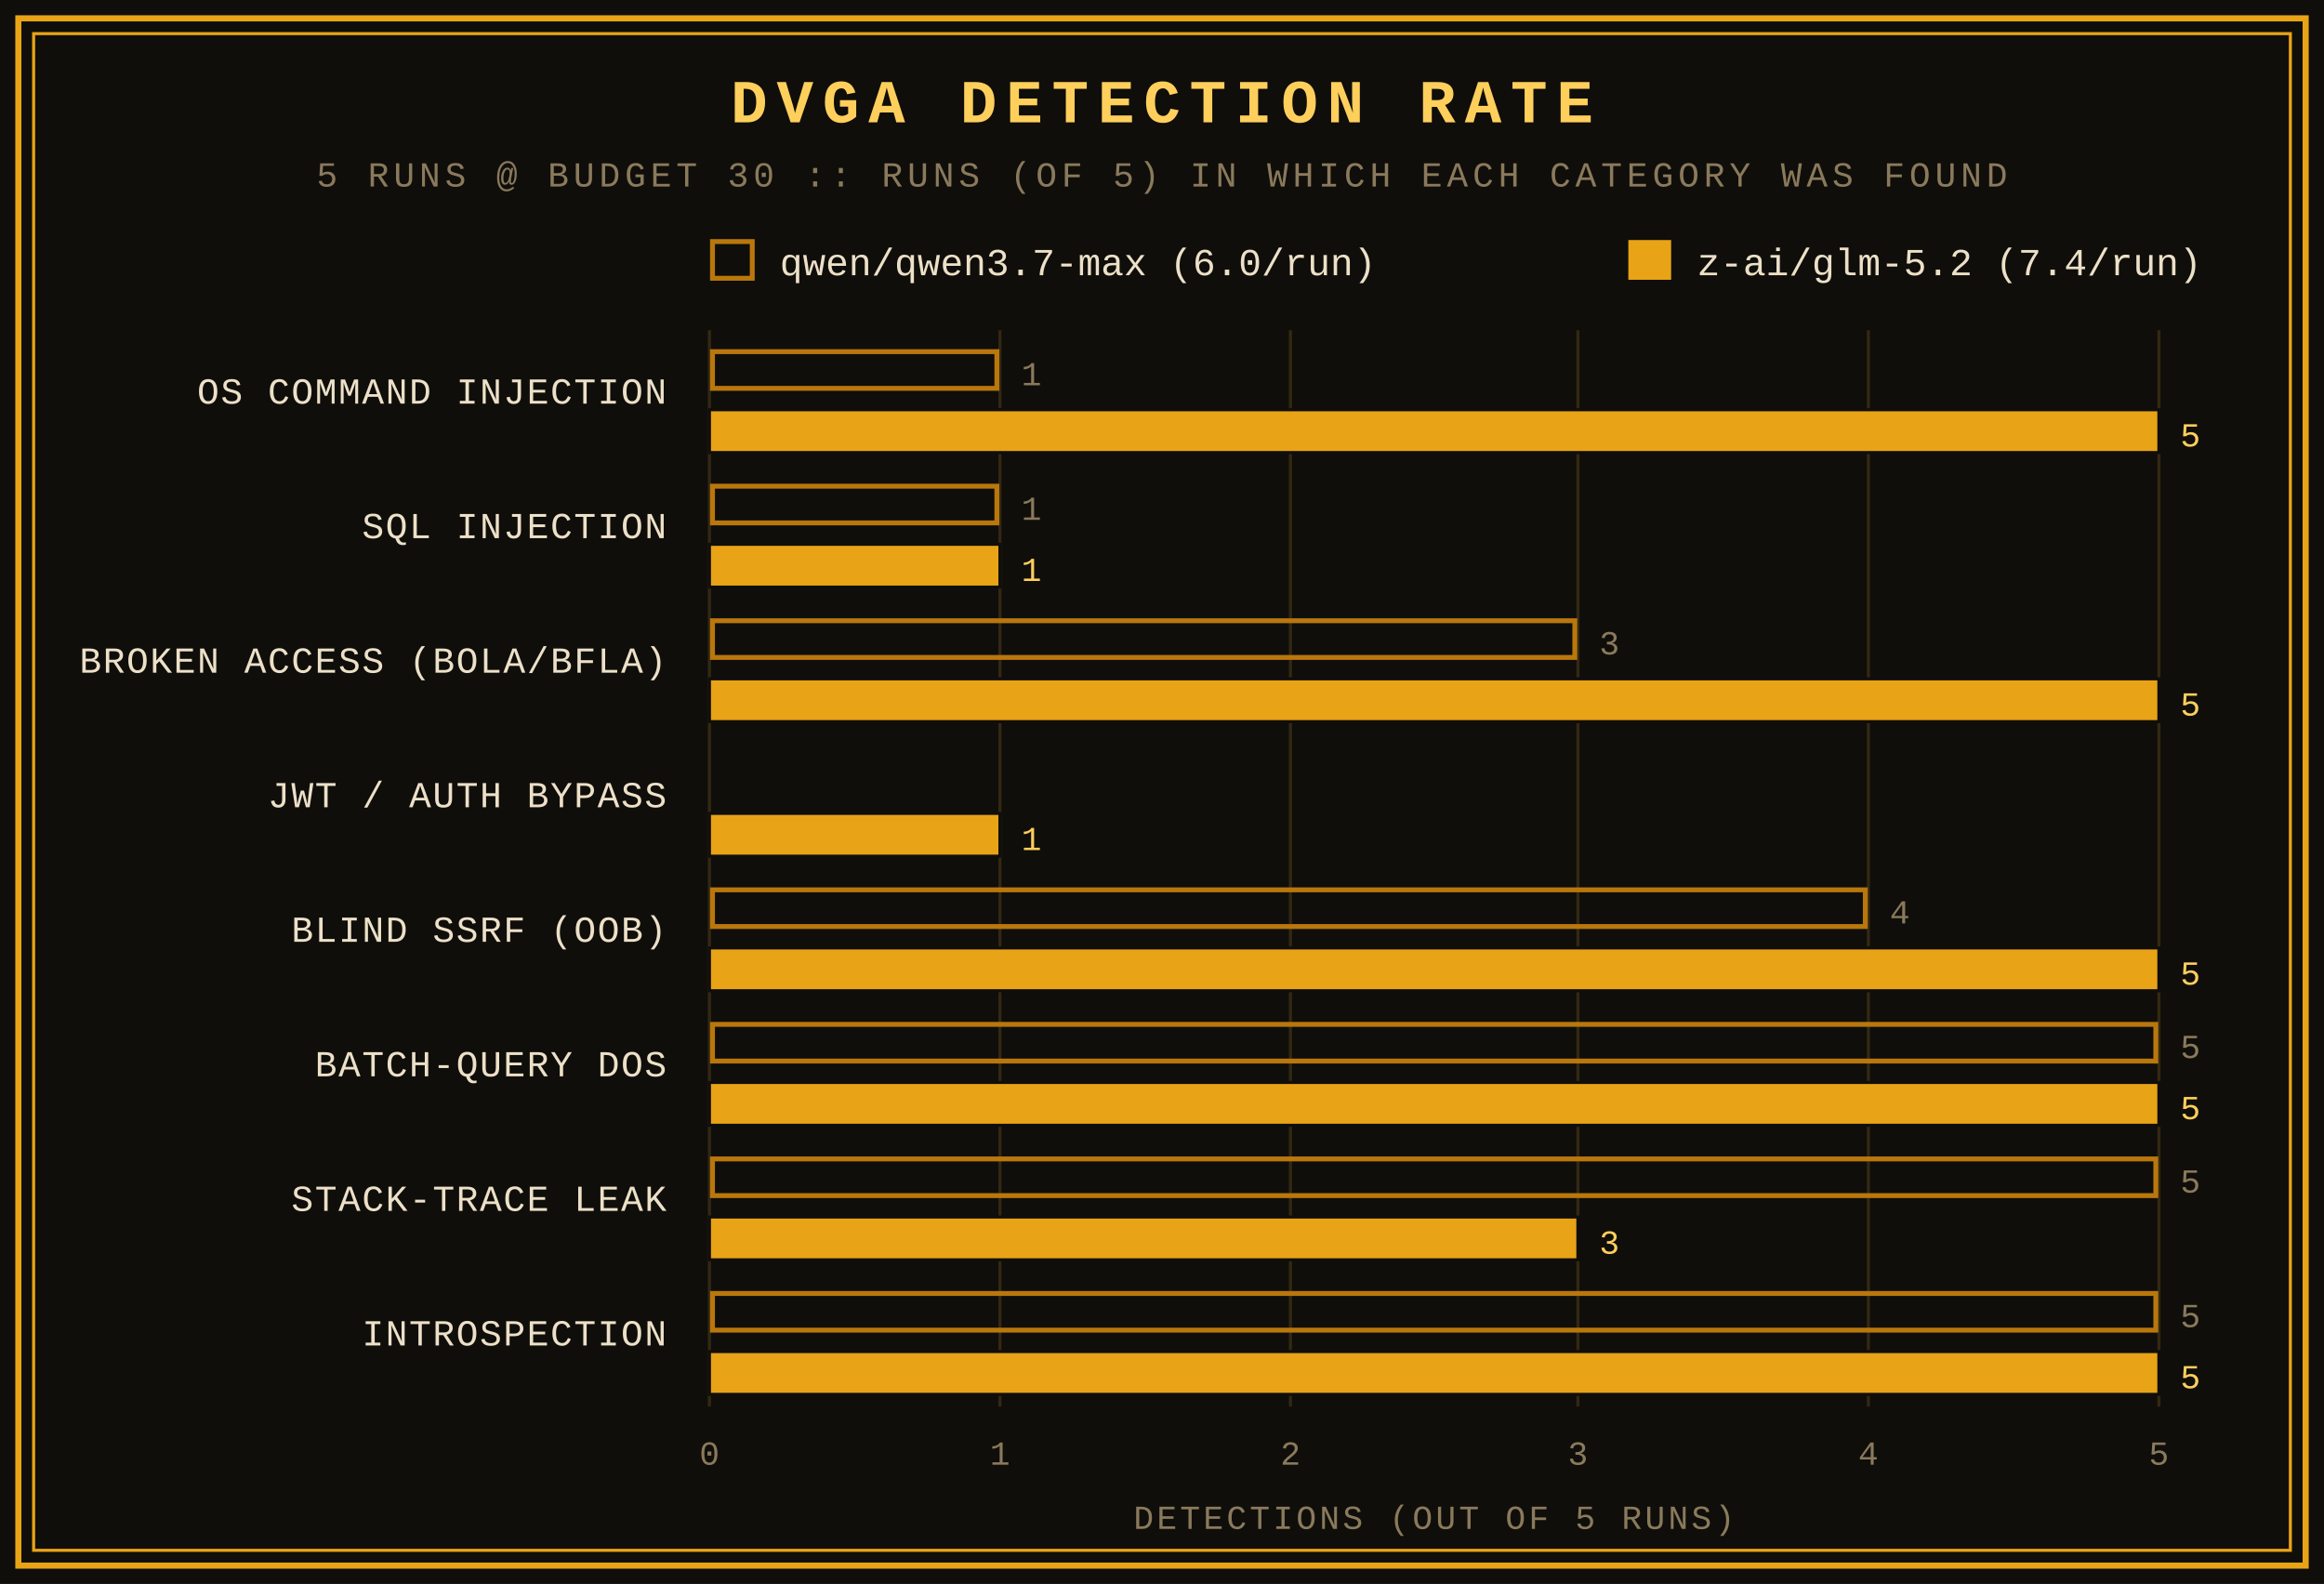
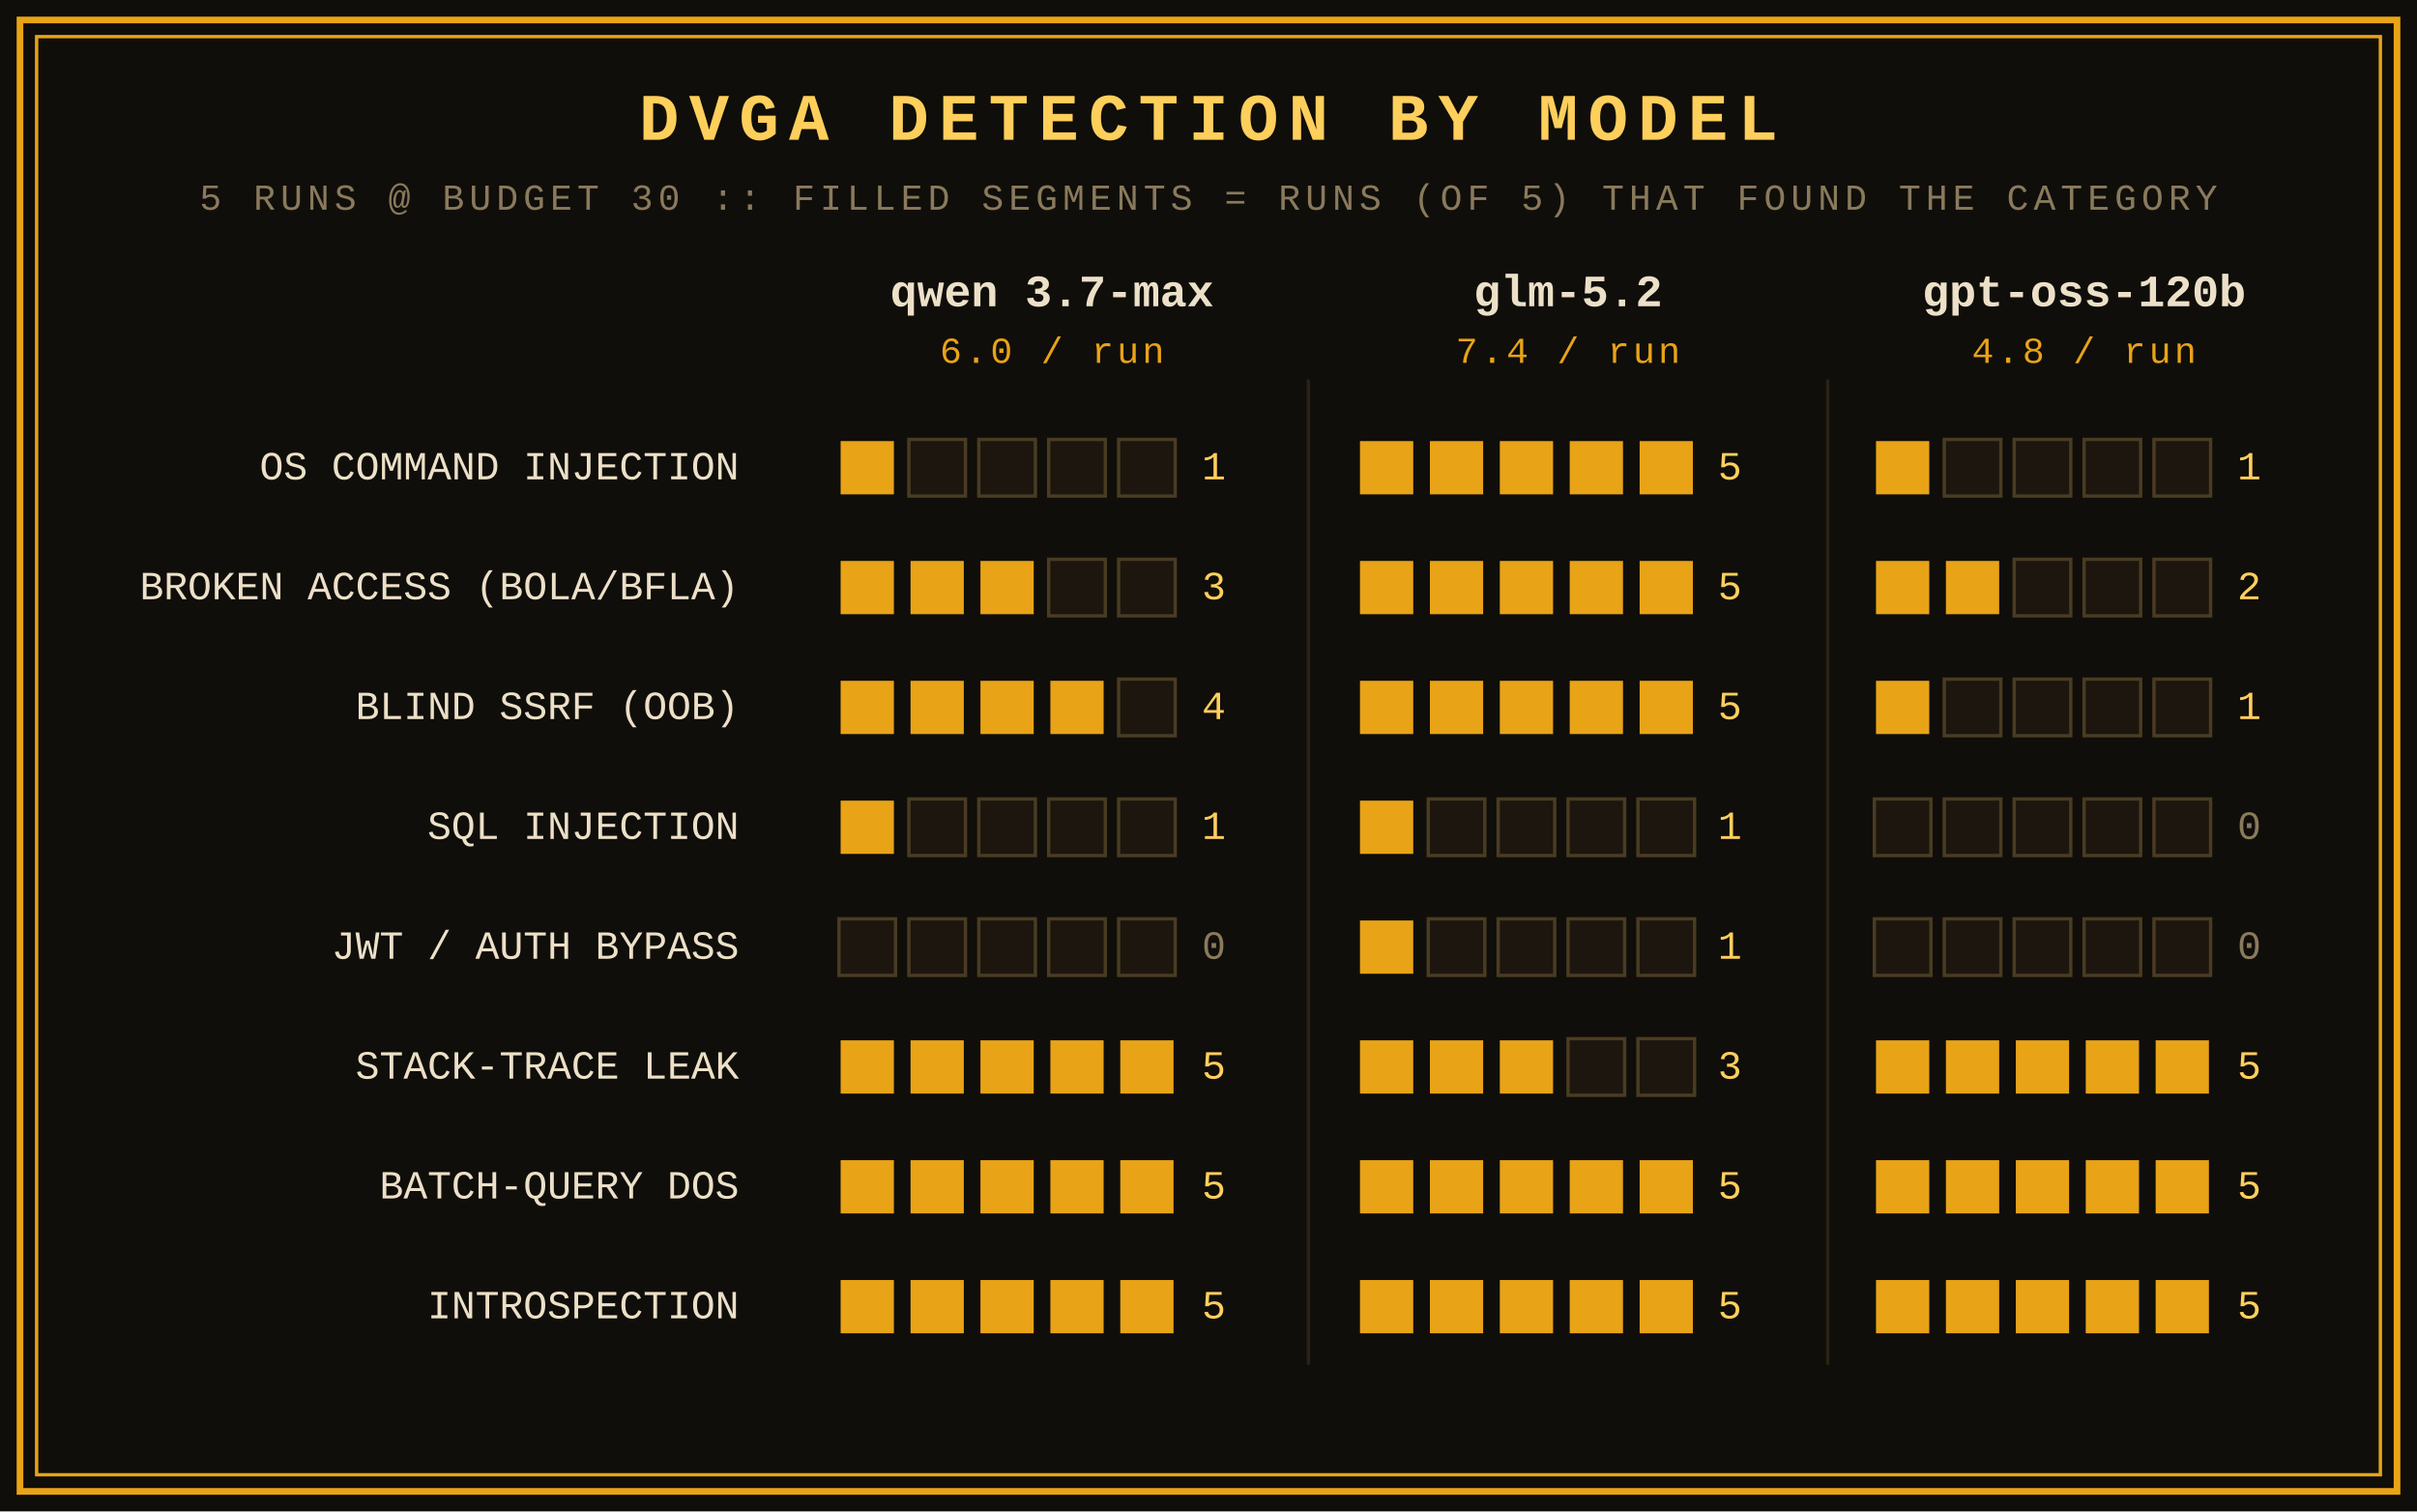
- <svg xmlns="http://www.w3.org/2000/svg" viewBox="0 0 760 518" font-family="ui-monospace, 'Courier New', monospace">
-   <rect width="760" height="518" fill="#100e0a" />
-   <rect x="6" y="6" width="748" height="506" fill="none" stroke="#e8a317" stroke-width="2" />
-   <rect x="11" y="11" width="738" height="496" fill="none" stroke="#e8a317" stroke-width="1" />
-   <text x="380" y="40" fill="#ffcf5c" font-size="20" font-weight="bold" text-anchor="middle" letter-spacing="3">DVGA DETECTION RATE</text>
-   <text x="380" y="61" fill="#8a7a5c" font-size="11.5" text-anchor="middle" letter-spacing="1.5">5 RUNS @ BUDGET 30  ::  RUNS (OF 5) IN WHICH EACH CATEGORY WAS FOUND</text>
-   <rect x="233" y="79" width="13" height="12" fill="none" stroke="#b9770c" stroke-width="1.6" />
-   <text x="255" y="90" fill="#ece0c8" font-size="12.5">qwen/qwen3.7-max  (6.0/run)</text>
-   <rect x="532" y="78" width="15" height="14" fill="#e8a317" stroke="#100e0a" stroke-width="1" />
-   <text x="555" y="90" fill="#ece0c8" font-size="12.5">z-ai/glm-5.2  (7.4/run)</text>
-   <line x1="232" y1="108" x2="232" y2="460" stroke="#332813" stroke-width="1" />
-   <text x="232" y="479" fill="#8a7a5c" font-size="11" text-anchor="middle">0</text>
-   <line x1="327" y1="108" x2="327" y2="460" stroke="#332813" stroke-width="1" />
-   <text x="327" y="479" fill="#8a7a5c" font-size="11" text-anchor="middle">1</text>
-   <line x1="422" y1="108" x2="422" y2="460" stroke="#332813" stroke-width="1" />
-   <text x="422" y="479" fill="#8a7a5c" font-size="11" text-anchor="middle">2</text>
-   <line x1="516" y1="108" x2="516" y2="460" stroke="#332813" stroke-width="1" />
-   <text x="516" y="479" fill="#8a7a5c" font-size="11" text-anchor="middle">3</text>
-   <line x1="611" y1="108" x2="611" y2="460" stroke="#332813" stroke-width="1" />
-   <text x="611" y="479" fill="#8a7a5c" font-size="11" text-anchor="middle">4</text>
-   <line x1="706" y1="108" x2="706" y2="460" stroke="#332813" stroke-width="1" />
-   <text x="706" y="479" fill="#8a7a5c" font-size="11" text-anchor="middle">5</text>
-   <text x="469" y="500" fill="#8a7a5c" font-size="11" text-anchor="middle" letter-spacing="1">DETECTIONS (OUT OF 5 RUNS)</text>
-   <text x="218" y="132" fill="#ece0c8" font-size="12" text-anchor="end" letter-spacing="0.5">OS COMMAND INJECTION</text>
-   <rect x="233" y="115" width="93" height="12" fill="none" stroke="#b9770c" stroke-width="1.6" />
-   <text x="334" y="126" fill="#8a7a5c" font-size="11">1</text>
-   <rect x="232" y="134" width="474" height="14" fill="#e8a317" stroke="#100e0a" stroke-width="1" />
-   <text x="713" y="146" fill="#ffcf5c" font-size="11">5</text>
-   <text x="218" y="176" fill="#ece0c8" font-size="12" text-anchor="end" letter-spacing="0.5">SQL INJECTION</text>
-   <rect x="233" y="159" width="93" height="12" fill="none" stroke="#b9770c" stroke-width="1.6" />
-   <text x="334" y="170" fill="#8a7a5c" font-size="11">1</text>
-   <rect x="232" y="178" width="95" height="14" fill="#e8a317" stroke="#100e0a" stroke-width="1" />
-   <text x="334" y="190" fill="#ffcf5c" font-size="11">1</text>
-   <text x="218" y="220" fill="#ece0c8" font-size="12" text-anchor="end" letter-spacing="0.5">BROKEN ACCESS (BOLA/BFLA)</text>
-   <rect x="233" y="203" width="282" height="12" fill="none" stroke="#b9770c" stroke-width="1.6" />
-   <text x="523" y="214" fill="#8a7a5c" font-size="11">3</text>
-   <rect x="232" y="222" width="474" height="14" fill="#e8a317" stroke="#100e0a" stroke-width="1" />
-   <text x="713" y="234" fill="#ffcf5c" font-size="11">5</text>
-   <text x="218" y="264" fill="#ece0c8" font-size="12" text-anchor="end" letter-spacing="0.5">JWT / AUTH BYPASS</text>
-   <rect x="232" y="266" width="95" height="14" fill="#e8a317" stroke="#100e0a" stroke-width="1" />
-   <text x="334" y="278" fill="#ffcf5c" font-size="11">1</text>
-   <text x="218" y="308" fill="#ece0c8" font-size="12" text-anchor="end" letter-spacing="0.5">BLIND SSRF (OOB)</text>
-   <rect x="233" y="291" width="377" height="12" fill="none" stroke="#b9770c" stroke-width="1.6" />
-   <text x="618" y="302" fill="#8a7a5c" font-size="11">4</text>
-   <rect x="232" y="310" width="474" height="14" fill="#e8a317" stroke="#100e0a" stroke-width="1" />
-   <text x="713" y="322" fill="#ffcf5c" font-size="11">5</text>
-   <text x="218" y="352" fill="#ece0c8" font-size="12" text-anchor="end" letter-spacing="0.5">BATCH-QUERY DOS</text>
-   <rect x="233" y="335" width="472" height="12" fill="none" stroke="#b9770c" stroke-width="1.6" />
-   <text x="713" y="346" fill="#8a7a5c" font-size="11">5</text>
-   <rect x="232" y="354" width="474" height="14" fill="#e8a317" stroke="#100e0a" stroke-width="1" />
-   <text x="713" y="366" fill="#ffcf5c" font-size="11">5</text>
-   <text x="218" y="396" fill="#ece0c8" font-size="12" text-anchor="end" letter-spacing="0.5">STACK-TRACE LEAK</text>
-   <rect x="233" y="379" width="472" height="12" fill="none" stroke="#b9770c" stroke-width="1.6" />
-   <text x="713" y="390" fill="#8a7a5c" font-size="11">5</text>
-   <rect x="232" y="398" width="284" height="14" fill="#e8a317" stroke="#100e0a" stroke-width="1" />
-   <text x="523" y="410" fill="#ffcf5c" font-size="11">3</text>
-   <text x="218" y="440" fill="#ece0c8" font-size="12" text-anchor="end" letter-spacing="0.5">INTROSPECTION</text>
-   <rect x="233" y="423" width="472" height="12" fill="none" stroke="#b9770c" stroke-width="1.6" />
-   <text x="713" y="434" fill="#8a7a5c" font-size="11">5</text>
-   <rect x="232" y="442" width="474" height="14" fill="#e8a317" stroke="#100e0a" stroke-width="1" />
-   <text x="713" y="454" fill="#ffcf5c" font-size="11">5</text>
+ <svg xmlns="http://www.w3.org/2000/svg" viewBox="0 0 726 454" font-family="ui-monospace, 'Courier New', monospace">
+   <rect width="726" height="454" fill="#100e0a" />
+   <rect x="6" y="6" width="714" height="442" fill="none" stroke="#e8a317" stroke-width="2" />
+   <rect x="11" y="11" width="704" height="432" fill="none" stroke="#e8a317" stroke-width="1" />
+   <text x="363" y="42" fill="#ffcf5c" font-size="20" font-weight="bold" text-anchor="middle" letter-spacing="3">DVGA DETECTION BY MODEL</text>
+   <text x="363" y="63" fill="#8a7a5c" font-size="11" text-anchor="middle" letter-spacing="1.5">5 RUNS @ BUDGET 30  ::  FILLED SEGMENTS = RUNS (OF 5) THAT FOUND THE CATEGORY</text>
+   <text x="316" y="92" fill="#ece0c8" font-size="13.5" font-weight="bold" text-anchor="middle">qwen 3.7-max</text>
+   <text x="316" y="109" fill="#e8a317" font-size="11" text-anchor="middle" letter-spacing="1">6.0 / run</text>
+   <text x="471" y="92" fill="#ece0c8" font-size="13.5" font-weight="bold" text-anchor="middle">glm-5.2</text>
+   <text x="471" y="109" fill="#e8a317" font-size="11" text-anchor="middle" letter-spacing="1">7.4 / run</text>
+   <text x="626" y="92" fill="#ece0c8" font-size="13.5" font-weight="bold" text-anchor="middle">gpt-oss-120b</text>
+   <text x="626" y="109" fill="#e8a317" font-size="11" text-anchor="middle" letter-spacing="1">4.8 / run</text>
+   <line x1="393" y1="114" x2="393" y2="410" stroke="#2a2213" stroke-width="1" />
+   <line x1="549" y1="114" x2="549" y2="410" stroke="#2a2213" stroke-width="1" />
+   <text x="222" y="144" fill="#ece0c8" font-size="12" text-anchor="end">OS COMMAND INJECTION</text>
+   <rect x="252" y="132" width="17" height="17" fill="#e8a317" stroke="#100e0a" stroke-width="1" />
+   <rect x="273" y="132" width="17" height="17" fill="#1c160e" stroke="#4a3c22" stroke-width="1" />
+   <rect x="294" y="132" width="17" height="17" fill="#1c160e" stroke="#4a3c22" stroke-width="1" />
+   <rect x="315" y="132" width="17" height="17" fill="#1c160e" stroke="#4a3c22" stroke-width="1" />
+   <rect x="336" y="132" width="17" height="17" fill="#1c160e" stroke="#4a3c22" stroke-width="1" />
+   <text x="361" y="144" fill="#ffcf5c" font-size="12">1</text>
+   <rect x="408" y="132" width="17" height="17" fill="#e8a317" stroke="#100e0a" stroke-width="1" />
+   <rect x="429" y="132" width="17" height="17" fill="#e8a317" stroke="#100e0a" stroke-width="1" />
+   <rect x="450" y="132" width="17" height="17" fill="#e8a317" stroke="#100e0a" stroke-width="1" />
+   <rect x="471" y="132" width="17" height="17" fill="#e8a317" stroke="#100e0a" stroke-width="1" />
+   <rect x="492" y="132" width="17" height="17" fill="#e8a317" stroke="#100e0a" stroke-width="1" />
+   <text x="516" y="144" fill="#ffcf5c" font-size="12">5</text>
+   <rect x="563" y="132" width="17" height="17" fill="#e8a317" stroke="#100e0a" stroke-width="1" />
+   <rect x="584" y="132" width="17" height="17" fill="#1c160e" stroke="#4a3c22" stroke-width="1" />
+   <rect x="605" y="132" width="17" height="17" fill="#1c160e" stroke="#4a3c22" stroke-width="1" />
+   <rect x="626" y="132" width="17" height="17" fill="#1c160e" stroke="#4a3c22" stroke-width="1" />
+   <rect x="647" y="132" width="17" height="17" fill="#1c160e" stroke="#4a3c22" stroke-width="1" />
+   <text x="672" y="144" fill="#ffcf5c" font-size="12">1</text>
+   <text x="222" y="180" fill="#ece0c8" font-size="12" text-anchor="end">BROKEN ACCESS (BOLA/BFLA)</text>
+   <rect x="252" y="168" width="17" height="17" fill="#e8a317" stroke="#100e0a" stroke-width="1" />
+   <rect x="273" y="168" width="17" height="17" fill="#e8a317" stroke="#100e0a" stroke-width="1" />
+   <rect x="294" y="168" width="17" height="17" fill="#e8a317" stroke="#100e0a" stroke-width="1" />
+   <rect x="315" y="168" width="17" height="17" fill="#1c160e" stroke="#4a3c22" stroke-width="1" />
+   <rect x="336" y="168" width="17" height="17" fill="#1c160e" stroke="#4a3c22" stroke-width="1" />
+   <text x="361" y="180" fill="#ffcf5c" font-size="12">3</text>
+   <rect x="408" y="168" width="17" height="17" fill="#e8a317" stroke="#100e0a" stroke-width="1" />
+   <rect x="429" y="168" width="17" height="17" fill="#e8a317" stroke="#100e0a" stroke-width="1" />
+   <rect x="450" y="168" width="17" height="17" fill="#e8a317" stroke="#100e0a" stroke-width="1" />
+   <rect x="471" y="168" width="17" height="17" fill="#e8a317" stroke="#100e0a" stroke-width="1" />
+   <rect x="492" y="168" width="17" height="17" fill="#e8a317" stroke="#100e0a" stroke-width="1" />
+   <text x="516" y="180" fill="#ffcf5c" font-size="12">5</text>
+   <rect x="563" y="168" width="17" height="17" fill="#e8a317" stroke="#100e0a" stroke-width="1" />
+   <rect x="584" y="168" width="17" height="17" fill="#e8a317" stroke="#100e0a" stroke-width="1" />
+   <rect x="605" y="168" width="17" height="17" fill="#1c160e" stroke="#4a3c22" stroke-width="1" />
+   <rect x="626" y="168" width="17" height="17" fill="#1c160e" stroke="#4a3c22" stroke-width="1" />
+   <rect x="647" y="168" width="17" height="17" fill="#1c160e" stroke="#4a3c22" stroke-width="1" />
+   <text x="672" y="180" fill="#ffcf5c" font-size="12">2</text>
+   <text x="222" y="216" fill="#ece0c8" font-size="12" text-anchor="end">BLIND SSRF (OOB)</text>
+   <rect x="252" y="204" width="17" height="17" fill="#e8a317" stroke="#100e0a" stroke-width="1" />
+   <rect x="273" y="204" width="17" height="17" fill="#e8a317" stroke="#100e0a" stroke-width="1" />
+   <rect x="294" y="204" width="17" height="17" fill="#e8a317" stroke="#100e0a" stroke-width="1" />
+   <rect x="315" y="204" width="17" height="17" fill="#e8a317" stroke="#100e0a" stroke-width="1" />
+   <rect x="336" y="204" width="17" height="17" fill="#1c160e" stroke="#4a3c22" stroke-width="1" />
+   <text x="361" y="216" fill="#ffcf5c" font-size="12">4</text>
+   <rect x="408" y="204" width="17" height="17" fill="#e8a317" stroke="#100e0a" stroke-width="1" />
+   <rect x="429" y="204" width="17" height="17" fill="#e8a317" stroke="#100e0a" stroke-width="1" />
+   <rect x="450" y="204" width="17" height="17" fill="#e8a317" stroke="#100e0a" stroke-width="1" />
+   <rect x="471" y="204" width="17" height="17" fill="#e8a317" stroke="#100e0a" stroke-width="1" />
+   <rect x="492" y="204" width="17" height="17" fill="#e8a317" stroke="#100e0a" stroke-width="1" />
+   <text x="516" y="216" fill="#ffcf5c" font-size="12">5</text>
+   <rect x="563" y="204" width="17" height="17" fill="#e8a317" stroke="#100e0a" stroke-width="1" />
+   <rect x="584" y="204" width="17" height="17" fill="#1c160e" stroke="#4a3c22" stroke-width="1" />
+   <rect x="605" y="204" width="17" height="17" fill="#1c160e" stroke="#4a3c22" stroke-width="1" />
+   <rect x="626" y="204" width="17" height="17" fill="#1c160e" stroke="#4a3c22" stroke-width="1" />
+   <rect x="647" y="204" width="17" height="17" fill="#1c160e" stroke="#4a3c22" stroke-width="1" />
+   <text x="672" y="216" fill="#ffcf5c" font-size="12">1</text>
+   <text x="222" y="252" fill="#ece0c8" font-size="12" text-anchor="end">SQL INJECTION</text>
+   <rect x="252" y="240" width="17" height="17" fill="#e8a317" stroke="#100e0a" stroke-width="1" />
+   <rect x="273" y="240" width="17" height="17" fill="#1c160e" stroke="#4a3c22" stroke-width="1" />
+   <rect x="294" y="240" width="17" height="17" fill="#1c160e" stroke="#4a3c22" stroke-width="1" />
+   <rect x="315" y="240" width="17" height="17" fill="#1c160e" stroke="#4a3c22" stroke-width="1" />
+   <rect x="336" y="240" width="17" height="17" fill="#1c160e" stroke="#4a3c22" stroke-width="1" />
+   <text x="361" y="252" fill="#ffcf5c" font-size="12">1</text>
+   <rect x="408" y="240" width="17" height="17" fill="#e8a317" stroke="#100e0a" stroke-width="1" />
+   <rect x="429" y="240" width="17" height="17" fill="#1c160e" stroke="#4a3c22" stroke-width="1" />
+   <rect x="450" y="240" width="17" height="17" fill="#1c160e" stroke="#4a3c22" stroke-width="1" />
+   <rect x="471" y="240" width="17" height="17" fill="#1c160e" stroke="#4a3c22" stroke-width="1" />
+   <rect x="492" y="240" width="17" height="17" fill="#1c160e" stroke="#4a3c22" stroke-width="1" />
+   <text x="516" y="252" fill="#ffcf5c" font-size="12">1</text>
+   <rect x="563" y="240" width="17" height="17" fill="#1c160e" stroke="#4a3c22" stroke-width="1" />
+   <rect x="584" y="240" width="17" height="17" fill="#1c160e" stroke="#4a3c22" stroke-width="1" />
+   <rect x="605" y="240" width="17" height="17" fill="#1c160e" stroke="#4a3c22" stroke-width="1" />
+   <rect x="626" y="240" width="17" height="17" fill="#1c160e" stroke="#4a3c22" stroke-width="1" />
+   <rect x="647" y="240" width="17" height="17" fill="#1c160e" stroke="#4a3c22" stroke-width="1" />
+   <text x="672" y="252" fill="#8a7a5c" font-size="12">0</text>
+   <text x="222" y="288" fill="#ece0c8" font-size="12" text-anchor="end">JWT / AUTH BYPASS</text>
+   <rect x="252" y="276" width="17" height="17" fill="#1c160e" stroke="#4a3c22" stroke-width="1" />
+   <rect x="273" y="276" width="17" height="17" fill="#1c160e" stroke="#4a3c22" stroke-width="1" />
+   <rect x="294" y="276" width="17" height="17" fill="#1c160e" stroke="#4a3c22" stroke-width="1" />
+   <rect x="315" y="276" width="17" height="17" fill="#1c160e" stroke="#4a3c22" stroke-width="1" />
+   <rect x="336" y="276" width="17" height="17" fill="#1c160e" stroke="#4a3c22" stroke-width="1" />
+   <text x="361" y="288" fill="#8a7a5c" font-size="12">0</text>
+   <rect x="408" y="276" width="17" height="17" fill="#e8a317" stroke="#100e0a" stroke-width="1" />
+   <rect x="429" y="276" width="17" height="17" fill="#1c160e" stroke="#4a3c22" stroke-width="1" />
+   <rect x="450" y="276" width="17" height="17" fill="#1c160e" stroke="#4a3c22" stroke-width="1" />
+   <rect x="471" y="276" width="17" height="17" fill="#1c160e" stroke="#4a3c22" stroke-width="1" />
+   <rect x="492" y="276" width="17" height="17" fill="#1c160e" stroke="#4a3c22" stroke-width="1" />
+   <text x="516" y="288" fill="#ffcf5c" font-size="12">1</text>
+   <rect x="563" y="276" width="17" height="17" fill="#1c160e" stroke="#4a3c22" stroke-width="1" />
+   <rect x="584" y="276" width="17" height="17" fill="#1c160e" stroke="#4a3c22" stroke-width="1" />
+   <rect x="605" y="276" width="17" height="17" fill="#1c160e" stroke="#4a3c22" stroke-width="1" />
+   <rect x="626" y="276" width="17" height="17" fill="#1c160e" stroke="#4a3c22" stroke-width="1" />
+   <rect x="647" y="276" width="17" height="17" fill="#1c160e" stroke="#4a3c22" stroke-width="1" />
+   <text x="672" y="288" fill="#8a7a5c" font-size="12">0</text>
+   <text x="222" y="324" fill="#ece0c8" font-size="12" text-anchor="end">STACK-TRACE LEAK</text>
+   <rect x="252" y="312" width="17" height="17" fill="#e8a317" stroke="#100e0a" stroke-width="1" />
+   <rect x="273" y="312" width="17" height="17" fill="#e8a317" stroke="#100e0a" stroke-width="1" />
+   <rect x="294" y="312" width="17" height="17" fill="#e8a317" stroke="#100e0a" stroke-width="1" />
+   <rect x="315" y="312" width="17" height="17" fill="#e8a317" stroke="#100e0a" stroke-width="1" />
+   <rect x="336" y="312" width="17" height="17" fill="#e8a317" stroke="#100e0a" stroke-width="1" />
+   <text x="361" y="324" fill="#ffcf5c" font-size="12">5</text>
+   <rect x="408" y="312" width="17" height="17" fill="#e8a317" stroke="#100e0a" stroke-width="1" />
+   <rect x="429" y="312" width="17" height="17" fill="#e8a317" stroke="#100e0a" stroke-width="1" />
+   <rect x="450" y="312" width="17" height="17" fill="#e8a317" stroke="#100e0a" stroke-width="1" />
+   <rect x="471" y="312" width="17" height="17" fill="#1c160e" stroke="#4a3c22" stroke-width="1" />
+   <rect x="492" y="312" width="17" height="17" fill="#1c160e" stroke="#4a3c22" stroke-width="1" />
+   <text x="516" y="324" fill="#ffcf5c" font-size="12">3</text>
+   <rect x="563" y="312" width="17" height="17" fill="#e8a317" stroke="#100e0a" stroke-width="1" />
+   <rect x="584" y="312" width="17" height="17" fill="#e8a317" stroke="#100e0a" stroke-width="1" />
+   <rect x="605" y="312" width="17" height="17" fill="#e8a317" stroke="#100e0a" stroke-width="1" />
+   <rect x="626" y="312" width="17" height="17" fill="#e8a317" stroke="#100e0a" stroke-width="1" />
+   <rect x="647" y="312" width="17" height="17" fill="#e8a317" stroke="#100e0a" stroke-width="1" />
+   <text x="672" y="324" fill="#ffcf5c" font-size="12">5</text>
+   <text x="222" y="360" fill="#ece0c8" font-size="12" text-anchor="end">BATCH-QUERY DOS</text>
+   <rect x="252" y="348" width="17" height="17" fill="#e8a317" stroke="#100e0a" stroke-width="1" />
+   <rect x="273" y="348" width="17" height="17" fill="#e8a317" stroke="#100e0a" stroke-width="1" />
+   <rect x="294" y="348" width="17" height="17" fill="#e8a317" stroke="#100e0a" stroke-width="1" />
+   <rect x="315" y="348" width="17" height="17" fill="#e8a317" stroke="#100e0a" stroke-width="1" />
+   <rect x="336" y="348" width="17" height="17" fill="#e8a317" stroke="#100e0a" stroke-width="1" />
+   <text x="361" y="360" fill="#ffcf5c" font-size="12">5</text>
+   <rect x="408" y="348" width="17" height="17" fill="#e8a317" stroke="#100e0a" stroke-width="1" />
+   <rect x="429" y="348" width="17" height="17" fill="#e8a317" stroke="#100e0a" stroke-width="1" />
+   <rect x="450" y="348" width="17" height="17" fill="#e8a317" stroke="#100e0a" stroke-width="1" />
+   <rect x="471" y="348" width="17" height="17" fill="#e8a317" stroke="#100e0a" stroke-width="1" />
+   <rect x="492" y="348" width="17" height="17" fill="#e8a317" stroke="#100e0a" stroke-width="1" />
+   <text x="516" y="360" fill="#ffcf5c" font-size="12">5</text>
+   <rect x="563" y="348" width="17" height="17" fill="#e8a317" stroke="#100e0a" stroke-width="1" />
+   <rect x="584" y="348" width="17" height="17" fill="#e8a317" stroke="#100e0a" stroke-width="1" />
+   <rect x="605" y="348" width="17" height="17" fill="#e8a317" stroke="#100e0a" stroke-width="1" />
+   <rect x="626" y="348" width="17" height="17" fill="#e8a317" stroke="#100e0a" stroke-width="1" />
+   <rect x="647" y="348" width="17" height="17" fill="#e8a317" stroke="#100e0a" stroke-width="1" />
+   <text x="672" y="360" fill="#ffcf5c" font-size="12">5</text>
+   <text x="222" y="396" fill="#ece0c8" font-size="12" text-anchor="end">INTROSPECTION</text>
+   <rect x="252" y="384" width="17" height="17" fill="#e8a317" stroke="#100e0a" stroke-width="1" />
+   <rect x="273" y="384" width="17" height="17" fill="#e8a317" stroke="#100e0a" stroke-width="1" />
+   <rect x="294" y="384" width="17" height="17" fill="#e8a317" stroke="#100e0a" stroke-width="1" />
+   <rect x="315" y="384" width="17" height="17" fill="#e8a317" stroke="#100e0a" stroke-width="1" />
+   <rect x="336" y="384" width="17" height="17" fill="#e8a317" stroke="#100e0a" stroke-width="1" />
+   <text x="361" y="396" fill="#ffcf5c" font-size="12">5</text>
+   <rect x="408" y="384" width="17" height="17" fill="#e8a317" stroke="#100e0a" stroke-width="1" />
+   <rect x="429" y="384" width="17" height="17" fill="#e8a317" stroke="#100e0a" stroke-width="1" />
+   <rect x="450" y="384" width="17" height="17" fill="#e8a317" stroke="#100e0a" stroke-width="1" />
+   <rect x="471" y="384" width="17" height="17" fill="#e8a317" stroke="#100e0a" stroke-width="1" />
+   <rect x="492" y="384" width="17" height="17" fill="#e8a317" stroke="#100e0a" stroke-width="1" />
+   <text x="516" y="396" fill="#ffcf5c" font-size="12">5</text>
+   <rect x="563" y="384" width="17" height="17" fill="#e8a317" stroke="#100e0a" stroke-width="1" />
+   <rect x="584" y="384" width="17" height="17" fill="#e8a317" stroke="#100e0a" stroke-width="1" />
+   <rect x="605" y="384" width="17" height="17" fill="#e8a317" stroke="#100e0a" stroke-width="1" />
+   <rect x="626" y="384" width="17" height="17" fill="#e8a317" stroke="#100e0a" stroke-width="1" />
+   <rect x="647" y="384" width="17" height="17" fill="#e8a317" stroke="#100e0a" stroke-width="1" />
+   <text x="672" y="396" fill="#ffcf5c" font-size="12">5</text>
</svg>
